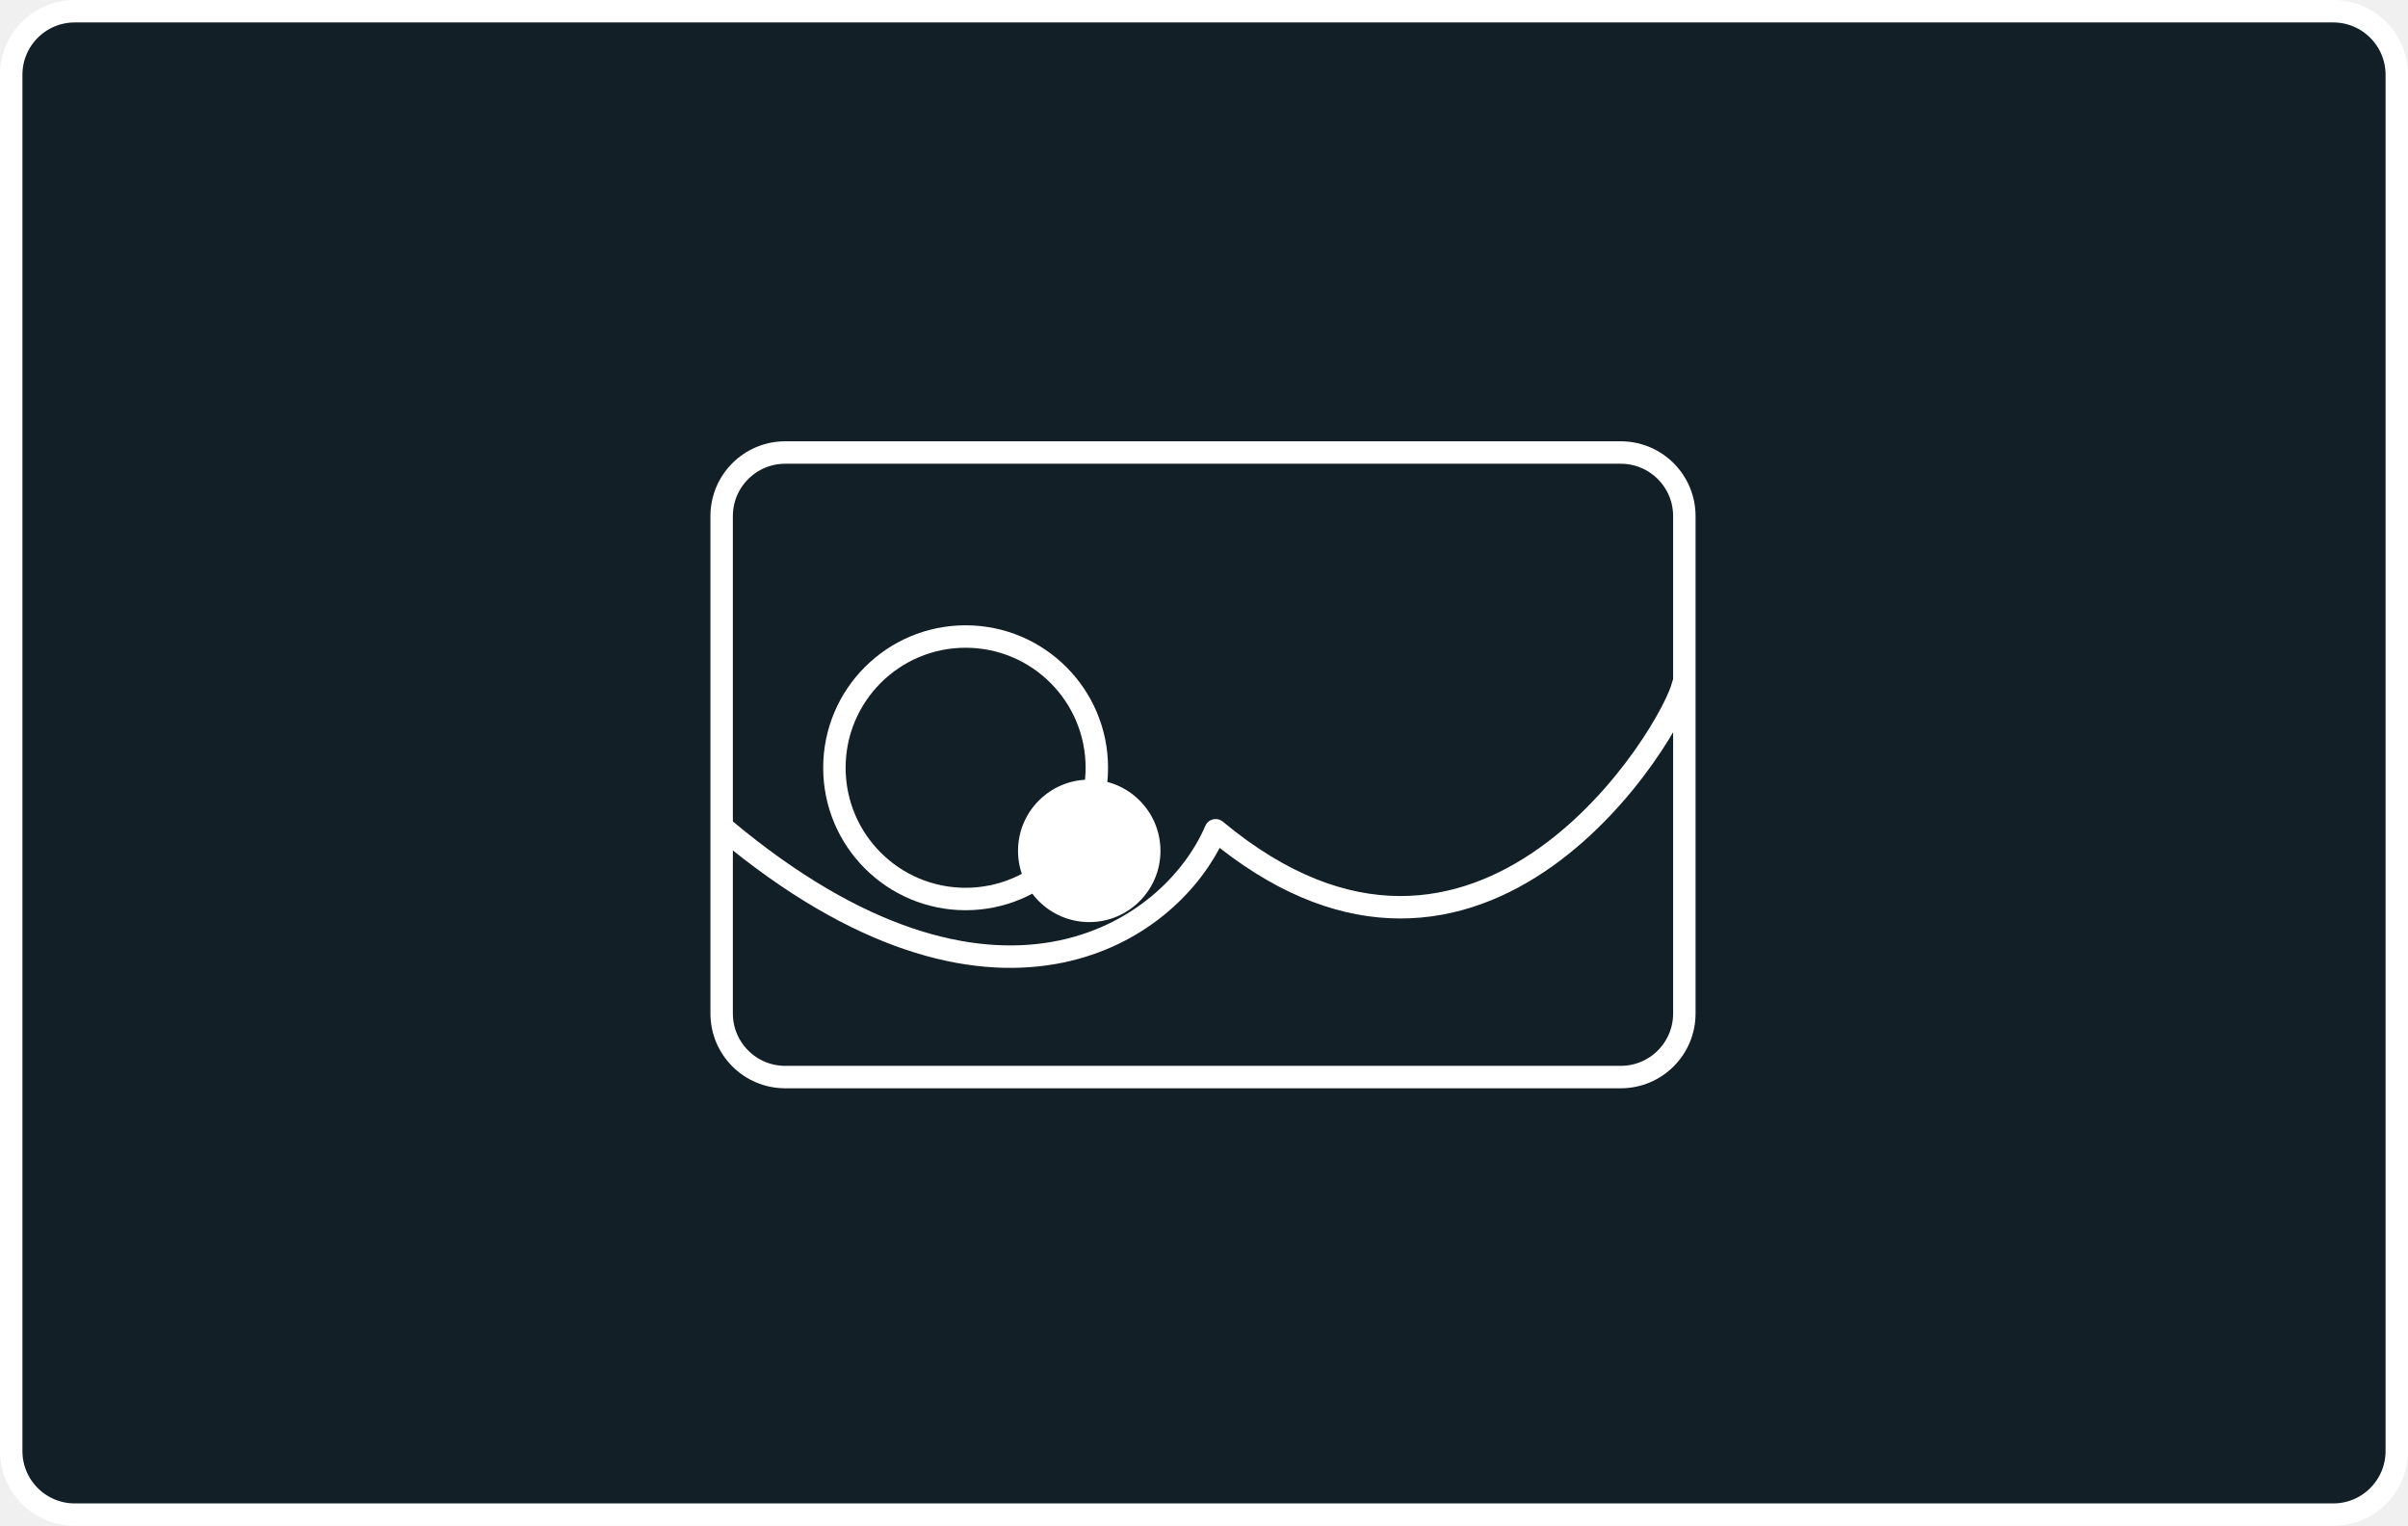
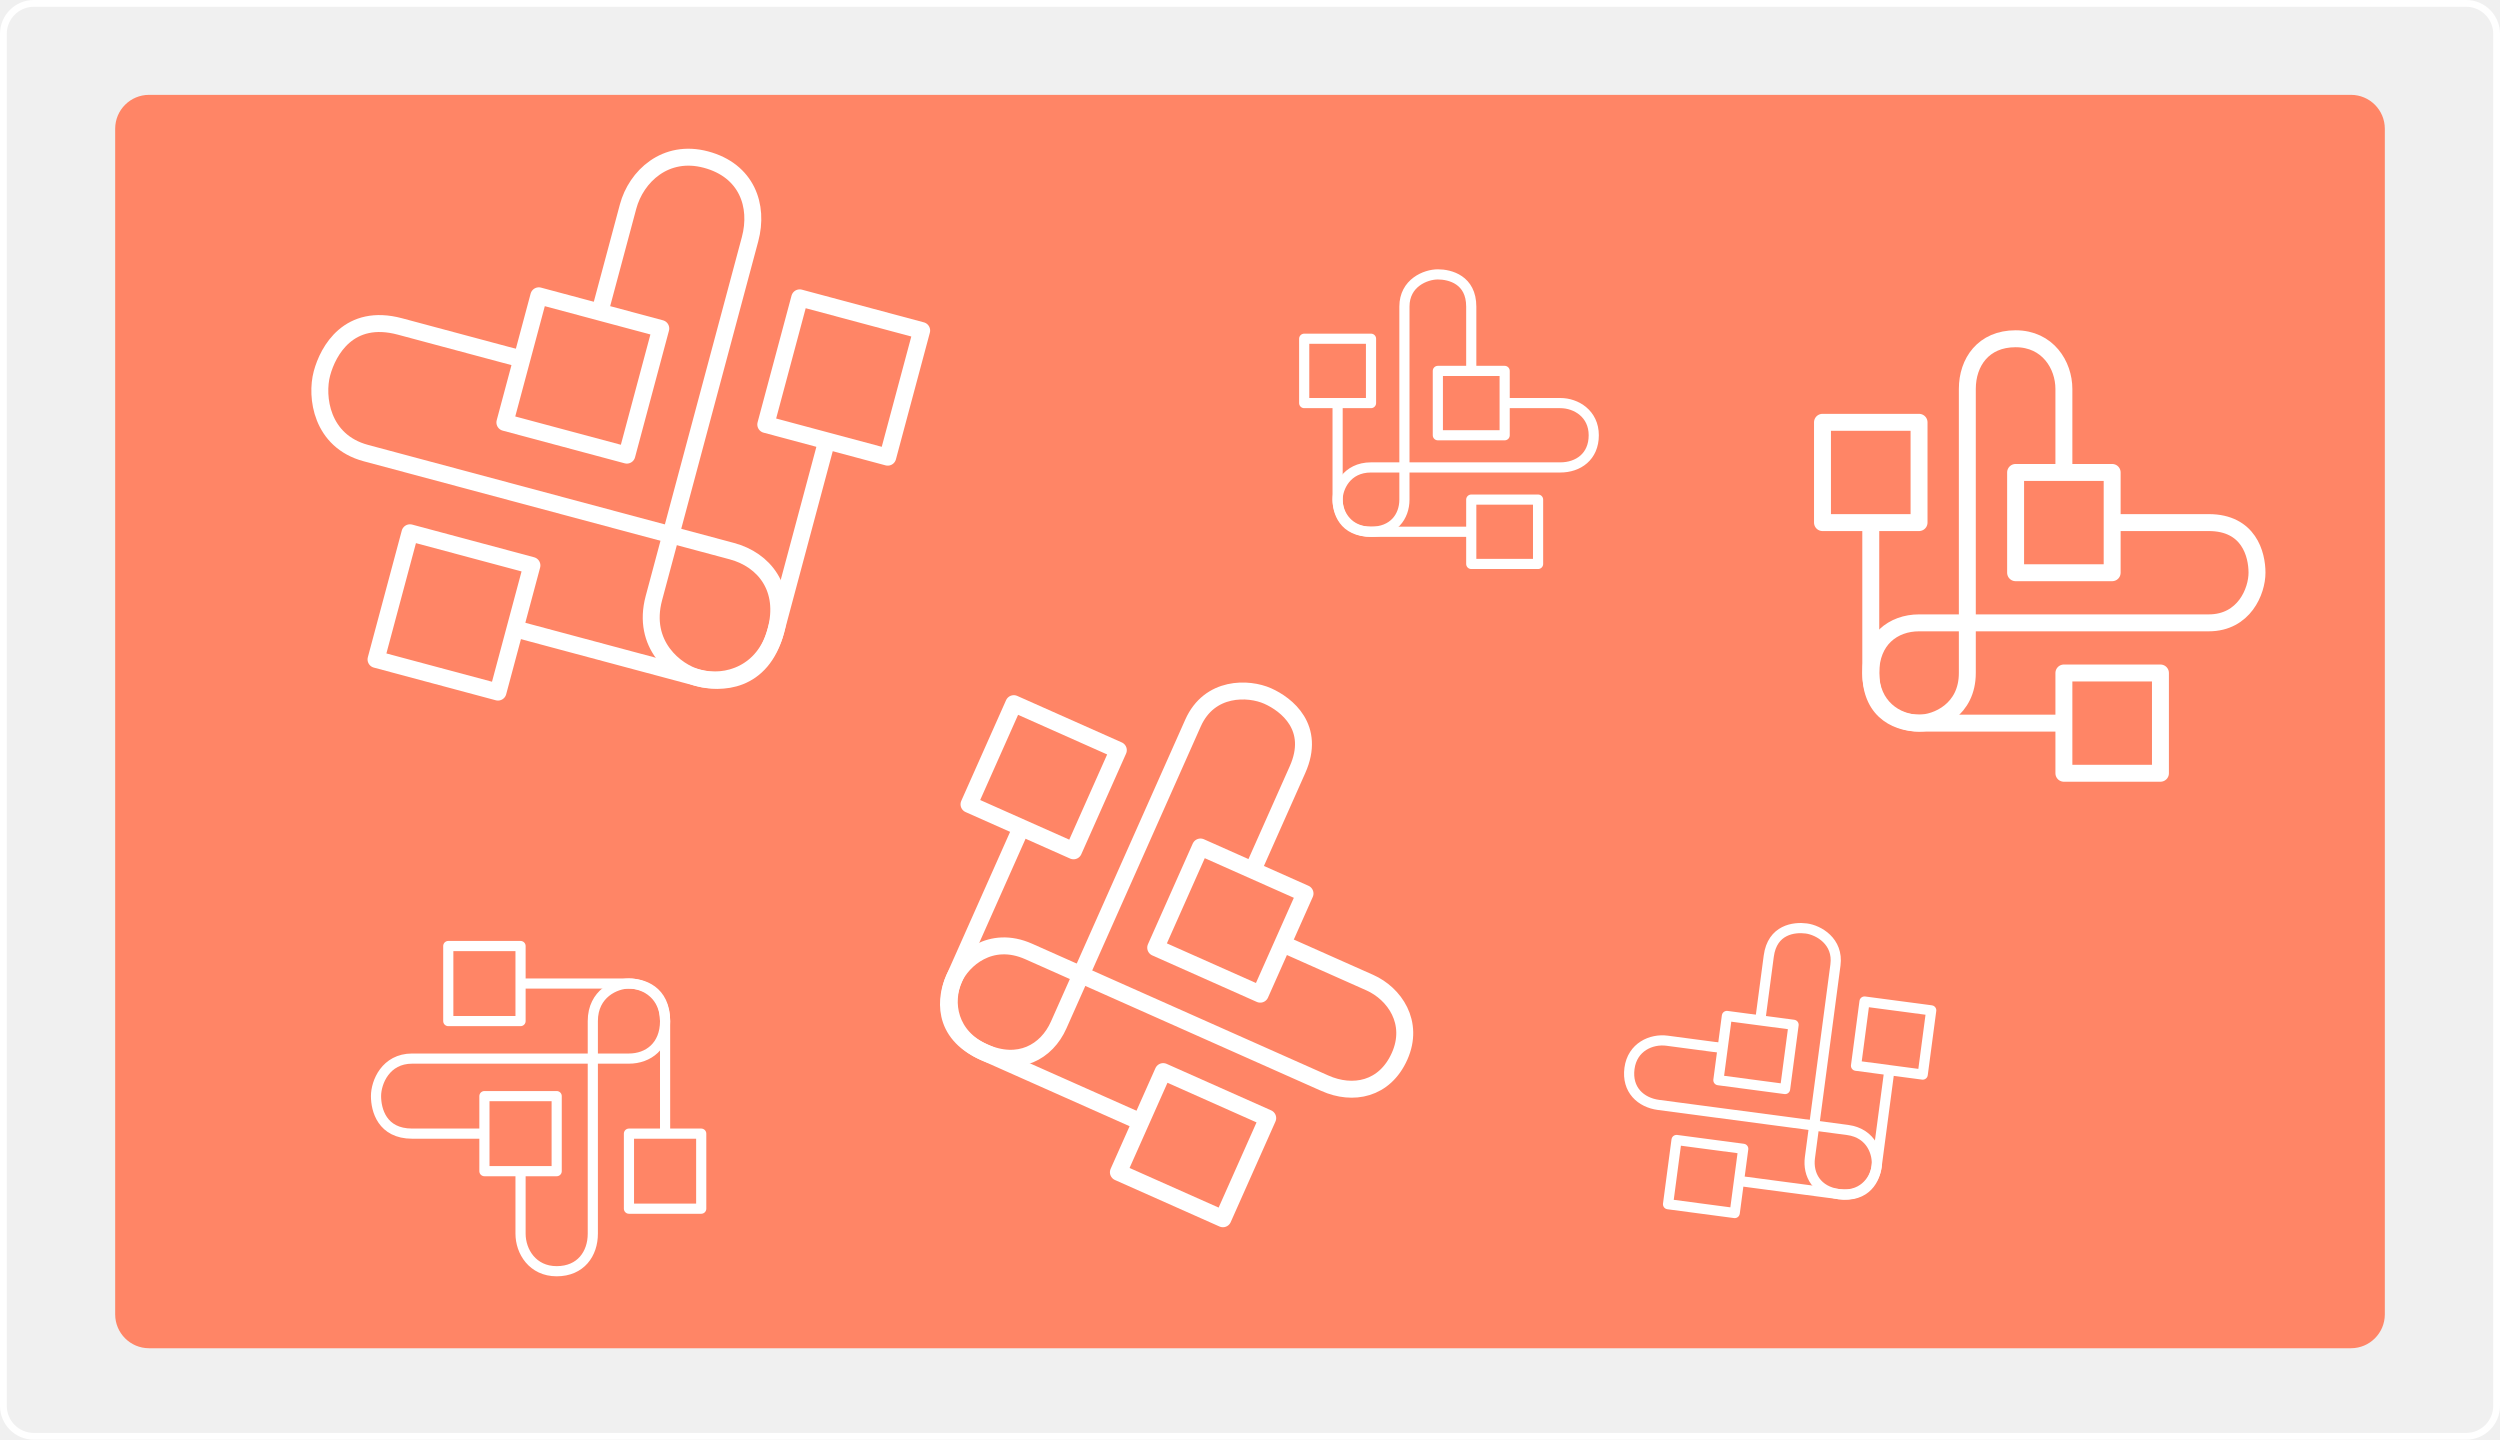
- <svg xmlns="http://www.w3.org/2000/svg" width="322" height="204" viewBox="0 0 322 204" fill="none">
-   <rect x="1.5" y="1.5" width="319" height="201" rx="8.5" fill="#131F26" stroke="white" stroke-width="3" />
-   <circle cx="145.655" cy="113.756" r="9.523" fill="white" />
-   <rect x="96.5" y="60.5" width="128.732" height="83.499" rx="8.5" stroke="white" stroke-width="3" />
-   <path fill-rule="evenodd" clip-rule="evenodd" d="M226.542 91.787C226.714 90.976 226.195 90.18 225.385 90.009C224.574 89.838 223.778 90.356 223.607 91.167C223.492 91.714 223.033 92.9 222.15 94.581C221.288 96.22 220.076 98.229 218.541 100.392C215.466 104.725 211.138 109.614 205.801 113.401C200.468 117.184 194.186 119.827 187.153 119.796C180.145 119.765 172.209 117.076 163.543 109.869C163.48 109.815 163.413 109.765 163.34 109.72C162.994 109.508 162.585 109.451 162.207 109.541C161.995 109.592 161.792 109.689 161.616 109.831C161.484 109.937 161.369 110.066 161.278 110.216C161.233 110.288 161.196 110.363 161.165 110.44C158.34 117.001 151.286 124.053 140.672 125.922C130.075 127.789 115.637 124.532 98.03 109.85C97.394 109.319 96.448 109.405 95.917 110.042C95.387 110.678 95.472 111.624 96.108 112.154C114.153 127.201 129.458 130.943 141.192 128.877C151.966 126.979 159.482 120.22 163.091 113.36C171.642 120.056 179.73 122.763 187.139 122.796C194.962 122.831 201.845 119.885 207.536 115.848C213.222 111.814 217.777 106.652 220.988 102.128C222.596 99.862 223.878 97.74 224.805 95.976C225.711 94.253 226.336 92.762 226.542 91.787Z" fill="white" />
-   <circle cx="129.123" cy="102.646" r="17.546" stroke="white" stroke-width="3" />
+ <svg xmlns="http://www.w3.org/2000/svg" width="738" height="425" viewBox="0 0 738 425" fill="none">
+   <rect x="1" y="1" width="736" height="423" rx="9" stroke="white" stroke-width="2" />
+   <rect x="34" y="28" width="670" height="370" rx="10" fill="#FF8566" />
+   <path d="M330.148 346.051L361.009 359.78L374.229 330.062L343.369 316.333L330.148 346.051Z" stroke="white" stroke-width="5" stroke-linejoin="round" />
+   <path d="M286.051 237.434L316.912 251.163L330.132 221.446L299.272 207.717L286.051 237.434Z" stroke="white" stroke-width="5" stroke-linejoin="round" />
+   <path d="M341.162 279.752L372.022 293.481L385.243 263.764L354.382 250.035L341.162 279.752Z" stroke="white" stroke-width="5" stroke-linejoin="round" />
+   <path d="M378.632 278.622C395.776 286.249 404.348 290.063 404.348 290.063C411.68 293.325 417.575 301.88 413.168 311.786C408.761 321.692 399.347 323.437 391.128 319.78C391.128 319.78 361.982 306.814 303.69 280.881C292.328 275.826 284.064 283.45 281.65 288.875C279.236 294.301 277.611 304.878 290.47 310.599C299.042 314.412 314.472 321.277 336.76 331.192" stroke="white" stroke-width="5" stroke-linejoin="round" />
+   <path d="M301.48 244.299C288.259 274.016 281.649 288.875 281.649 288.875C278.508 295.935 280.182 306.022 290.469 310.598C300.756 315.175 308.988 310.519 312.509 302.604C312.509 302.604 325.73 272.887 352.171 213.452C357.039 202.51 368.577 202.951 374.212 205.458C379.846 207.964 388.54 214.799 383.031 227.181C379.359 235.436 374.952 245.342 369.811 256.898" stroke="white" stroke-width="5" stroke-linejoin="round" />
+   <path d="M434.313 166.478L454.039 166.478L454.039 147.483L434.313 147.483L434.313 166.478Z" stroke="white" stroke-width="3" stroke-linejoin="round" />
+   <path d="M384.999 118.99L404.725 118.99L404.725 99.995L384.999 99.995L384.999 118.99Z" stroke="white" stroke-width="3" stroke-linejoin="round" />
+   <path d="M424.451 128.488L444.177 128.488L444.177 109.493L424.451 109.493L424.451 128.488Z" stroke="white" stroke-width="3" stroke-linejoin="round" />
+   <path d="M444.176 118.99C455.135 118.99 460.614 118.99 460.614 118.99C465.3 118.99 470.477 122.156 470.477 128.488C470.477 134.82 465.868 137.985 460.614 137.985C460.614 137.985 441.984 137.985 404.725 137.985C397.462 137.985 394.862 144.015 394.862 147.483C394.862 150.951 396.506 156.98 404.725 156.98C410.204 156.98 420.067 156.98 434.313 156.98" stroke="white" stroke-width="3" stroke-linejoin="round" />
+   <path d="M394.862 118.99C394.862 137.985 394.862 147.483 394.862 147.483C394.862 151.996 398.149 156.98 404.725 156.98C411.3 156.98 414.587 152.542 414.587 147.483C414.587 147.483 414.587 128.488 414.587 90.498C414.587 83.504 420.849 81 424.45 81C428.052 81 434.313 82.583 434.313 90.498C434.313 95.774 434.313 102.106 434.313 109.493" stroke="white" stroke-width="3" stroke-linejoin="round" />
+   <path d="M262.059 134.958L272.077 97.57L236.074 87.923L226.056 125.311L262.059 134.958Z" stroke="white" stroke-width="5" stroke-linejoin="round" />
+   <path d="M147.006 204.308L157.024 166.92L121.021 157.273L111.002 194.661L147.006 204.308Z" stroke="white" stroke-width="5" stroke-linejoin="round" />
+   <path d="M185.045 134.355L195.063 96.967L159.059 87.32L149.041 124.708L185.045 134.355Z" stroke="white" stroke-width="5" stroke-linejoin="round" />
+   <path d="M177.06 92.144C182.626 71.373 185.409 60.988 185.409 60.988C187.789 52.105 196.418 43.902 208.419 47.117C220.42 50.333 224.08 60.677 221.412 70.635C221.412 70.635 211.95 105.946 193.027 176.568C189.339 190.334 199.446 198.324 206.02 200.085C212.594 201.847 224.856 201.793 229.031 186.215C231.813 175.829 236.823 157.135 244.058 130.133" stroke="white" stroke-width="5" stroke-linejoin="round" />
+   <path d="M152.015 185.615C188.019 195.262 206.02 200.086 206.02 200.086C214.574 202.378 225.692 198.678 229.031 186.215C232.371 173.753 225.628 165.267 216.039 162.698C216.039 162.698 180.035 153.051 108.028 133.757C94.772 130.205 93.207 117.066 95.036 110.239C96.865 103.413 103.045 92.349 118.047 96.368C128.047 99.048 140.049 102.264 154.05 106.016" stroke="white" stroke-width="5" stroke-linejoin="round" />
+   <path d="M538 154.267L538 124.667L566.503 124.667L566.503 154.267L538 154.267Z" stroke="white" stroke-width="5" stroke-linejoin="round" />
+   <path d="M609.26 228.266L609.26 198.666L637.763 198.666L637.763 228.266L609.26 228.266Z" stroke="white" stroke-width="5" stroke-linejoin="round" />
+   <path d="M595.007 169.065L595.007 139.465L623.51 139.465L623.51 169.065L595.007 169.065Z" stroke="white" stroke-width="5" stroke-linejoin="round" />
+   <path d="M609.259 139.467C609.259 123.022 609.259 114.8 609.259 114.8C609.259 107.768 604.508 100 595.007 100C585.506 100 580.755 106.916 580.755 114.8C580.755 114.8 580.755 142.755 580.755 198.666C580.755 209.565 571.708 213.466 566.503 213.466C561.299 213.466 552.251 211 552.251 198.666C552.251 190.444 552.251 175.644 552.251 154.266" stroke="white" stroke-width="5" stroke-linejoin="round" />
+   <path d="M609.259 213.467C580.755 213.467 566.503 213.467 566.503 213.467C559.732 213.467 552.251 208.534 552.251 198.667C552.251 188.8 558.911 183.867 566.503 183.867C566.503 183.867 595.007 183.867 652.014 183.867C662.509 183.867 666.266 174.472 666.266 169.067C666.266 163.663 663.891 154.267 652.014 154.267C644.097 154.267 634.595 154.267 623.511 154.267" stroke="white" stroke-width="5" stroke-linejoin="round" />
+   <path d="M512.092 358.089L492.405 355.481L494.916 336.524L514.603 339.132L512.092 358.089Z" stroke="white" stroke-width="3" stroke-linejoin="round" />
+   <path d="M567.585 317.215L547.898 314.607L550.409 295.65L570.096 298.257L567.585 317.215Z" stroke="white" stroke-width="3" stroke-linejoin="round" />
+   <path d="M526.956 321.478L507.27 318.87L509.781 299.913L529.467 302.521L526.956 321.478Z" stroke="white" stroke-width="3" stroke-linejoin="round" />
+   <path d="M508.526 309.391C497.589 307.943 492.121 307.218 492.121 307.218C487.444 306.599 481.859 309.074 481.022 315.393C480.185 321.712 484.366 325.481 489.61 326.176C489.61 326.176 508.202 328.639 545.388 333.564C552.636 334.524 554.434 340.886 553.975 344.347C553.517 347.808 551.079 353.608 542.877 352.522C537.408 351.797 527.565 350.493 513.347 348.61" stroke="white" stroke-width="3" stroke-linejoin="round" />
+   <path d="M557.742 315.911C555.231 334.869 553.975 344.347 553.975 344.347C553.379 348.851 549.439 353.391 542.877 352.522C536.314 351.653 533.62 346.789 534.289 341.739C534.289 341.739 536.8 322.782 541.822 284.867C542.747 277.888 536.829 274.561 533.235 274.085C529.64 273.609 523.182 274.361 522.136 282.26C521.439 287.526 520.601 293.845 519.625 301.217" stroke="white" stroke-width="3" stroke-linejoin="round" />
+   <path d="M207 334.65L207 356.804L185.666 356.804L185.666 334.65L207 334.65Z" stroke="white" stroke-width="3" stroke-linejoin="round" />
+   <path d="M153.666 279.266L153.666 301.42L132.332 301.42L132.332 279.266L153.666 279.266Z" stroke="white" stroke-width="3" stroke-linejoin="round" />
+   <path d="M164.333 323.574L164.333 345.728L143 345.728L143 323.574L164.333 323.574Z" stroke="white" stroke-width="3" stroke-linejoin="round" />
+   <path d="M153.666 345.727C153.666 358.035 153.666 364.189 153.666 364.189C153.666 369.452 157.222 375.266 164.333 375.266C171.444 375.266 174.999 370.089 174.999 364.189C174.999 364.189 174.999 343.266 174.999 301.42C174.999 293.263 181.771 290.343 185.666 290.343C189.561 290.343 196.333 292.189 196.333 301.42C196.333 307.574 196.333 318.65 196.333 334.65" stroke="white" stroke-width="3" stroke-linejoin="round" />
+   <path d="M153.666 290.342C174.999 290.342 185.666 290.342 185.666 290.342C190.734 290.342 196.333 294.035 196.333 301.419C196.333 308.804 191.348 312.496 185.666 312.496C185.666 312.496 164.333 312.496 121.666 312.496C113.811 312.496 111 319.528 111 323.573C111 327.618 112.777 334.65 121.666 334.65C127.592 334.65 134.703 334.65 142.999 334.65" stroke="white" stroke-width="3" stroke-linejoin="round" />
</svg>
